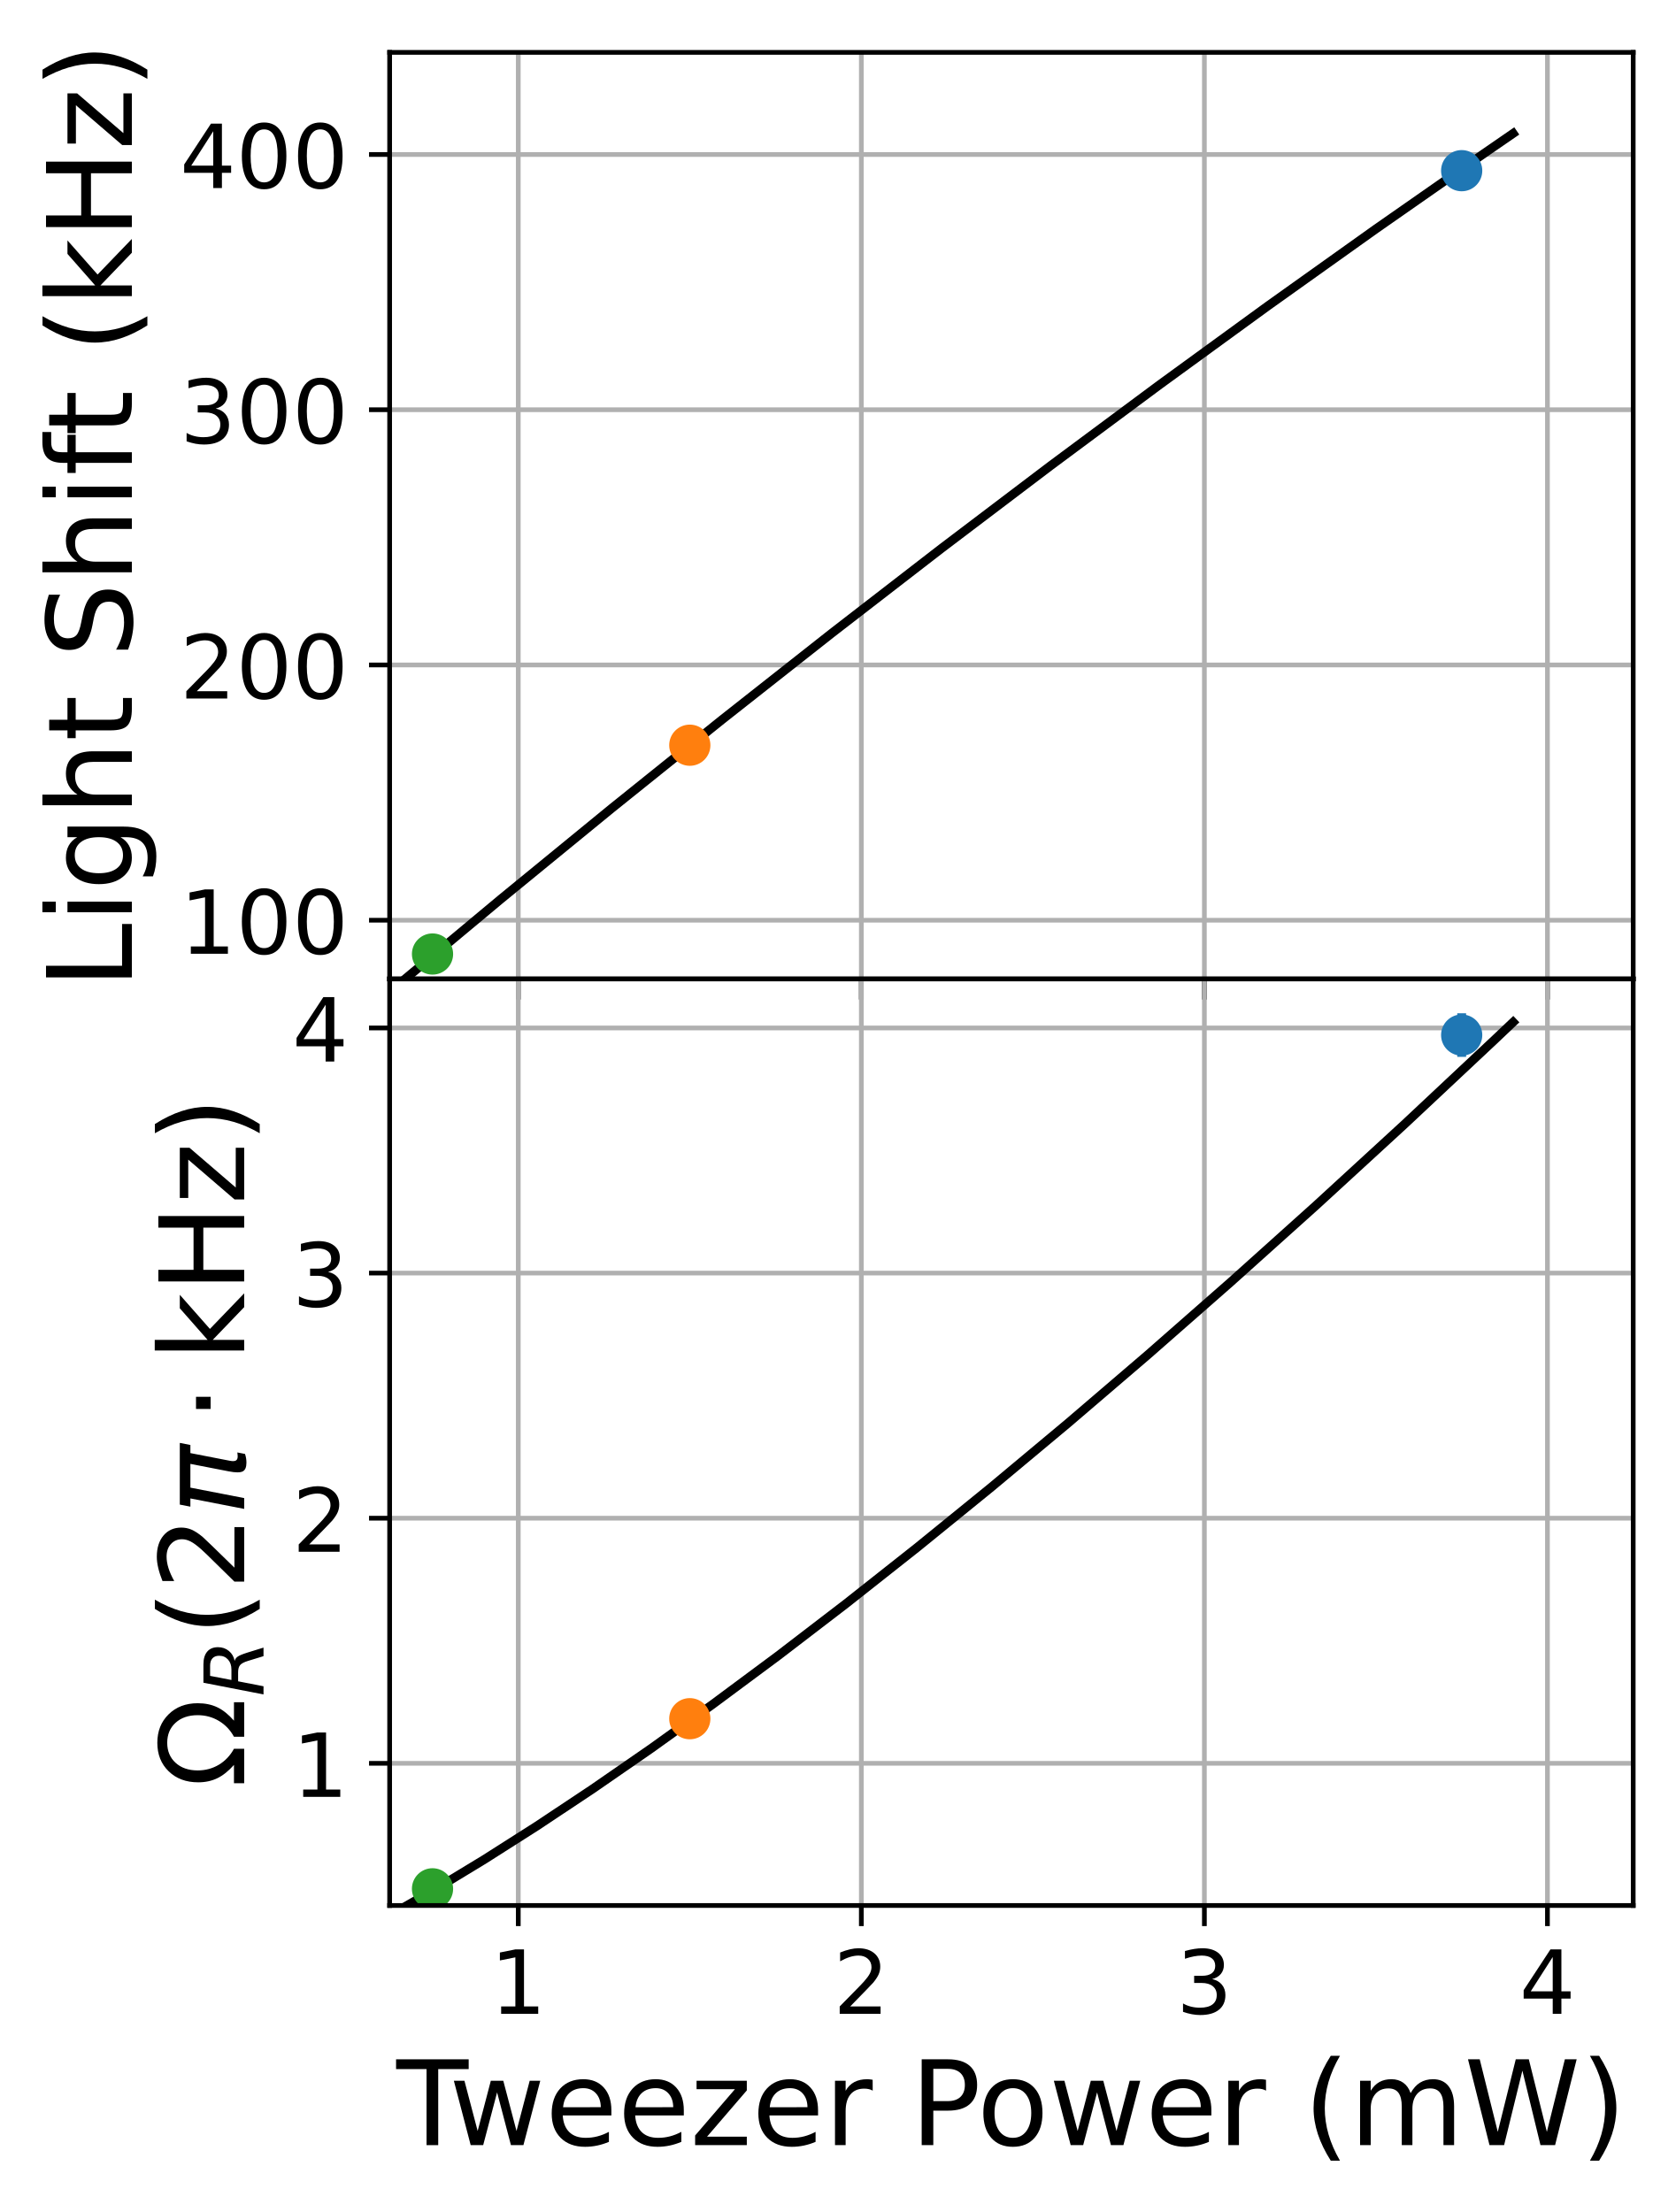
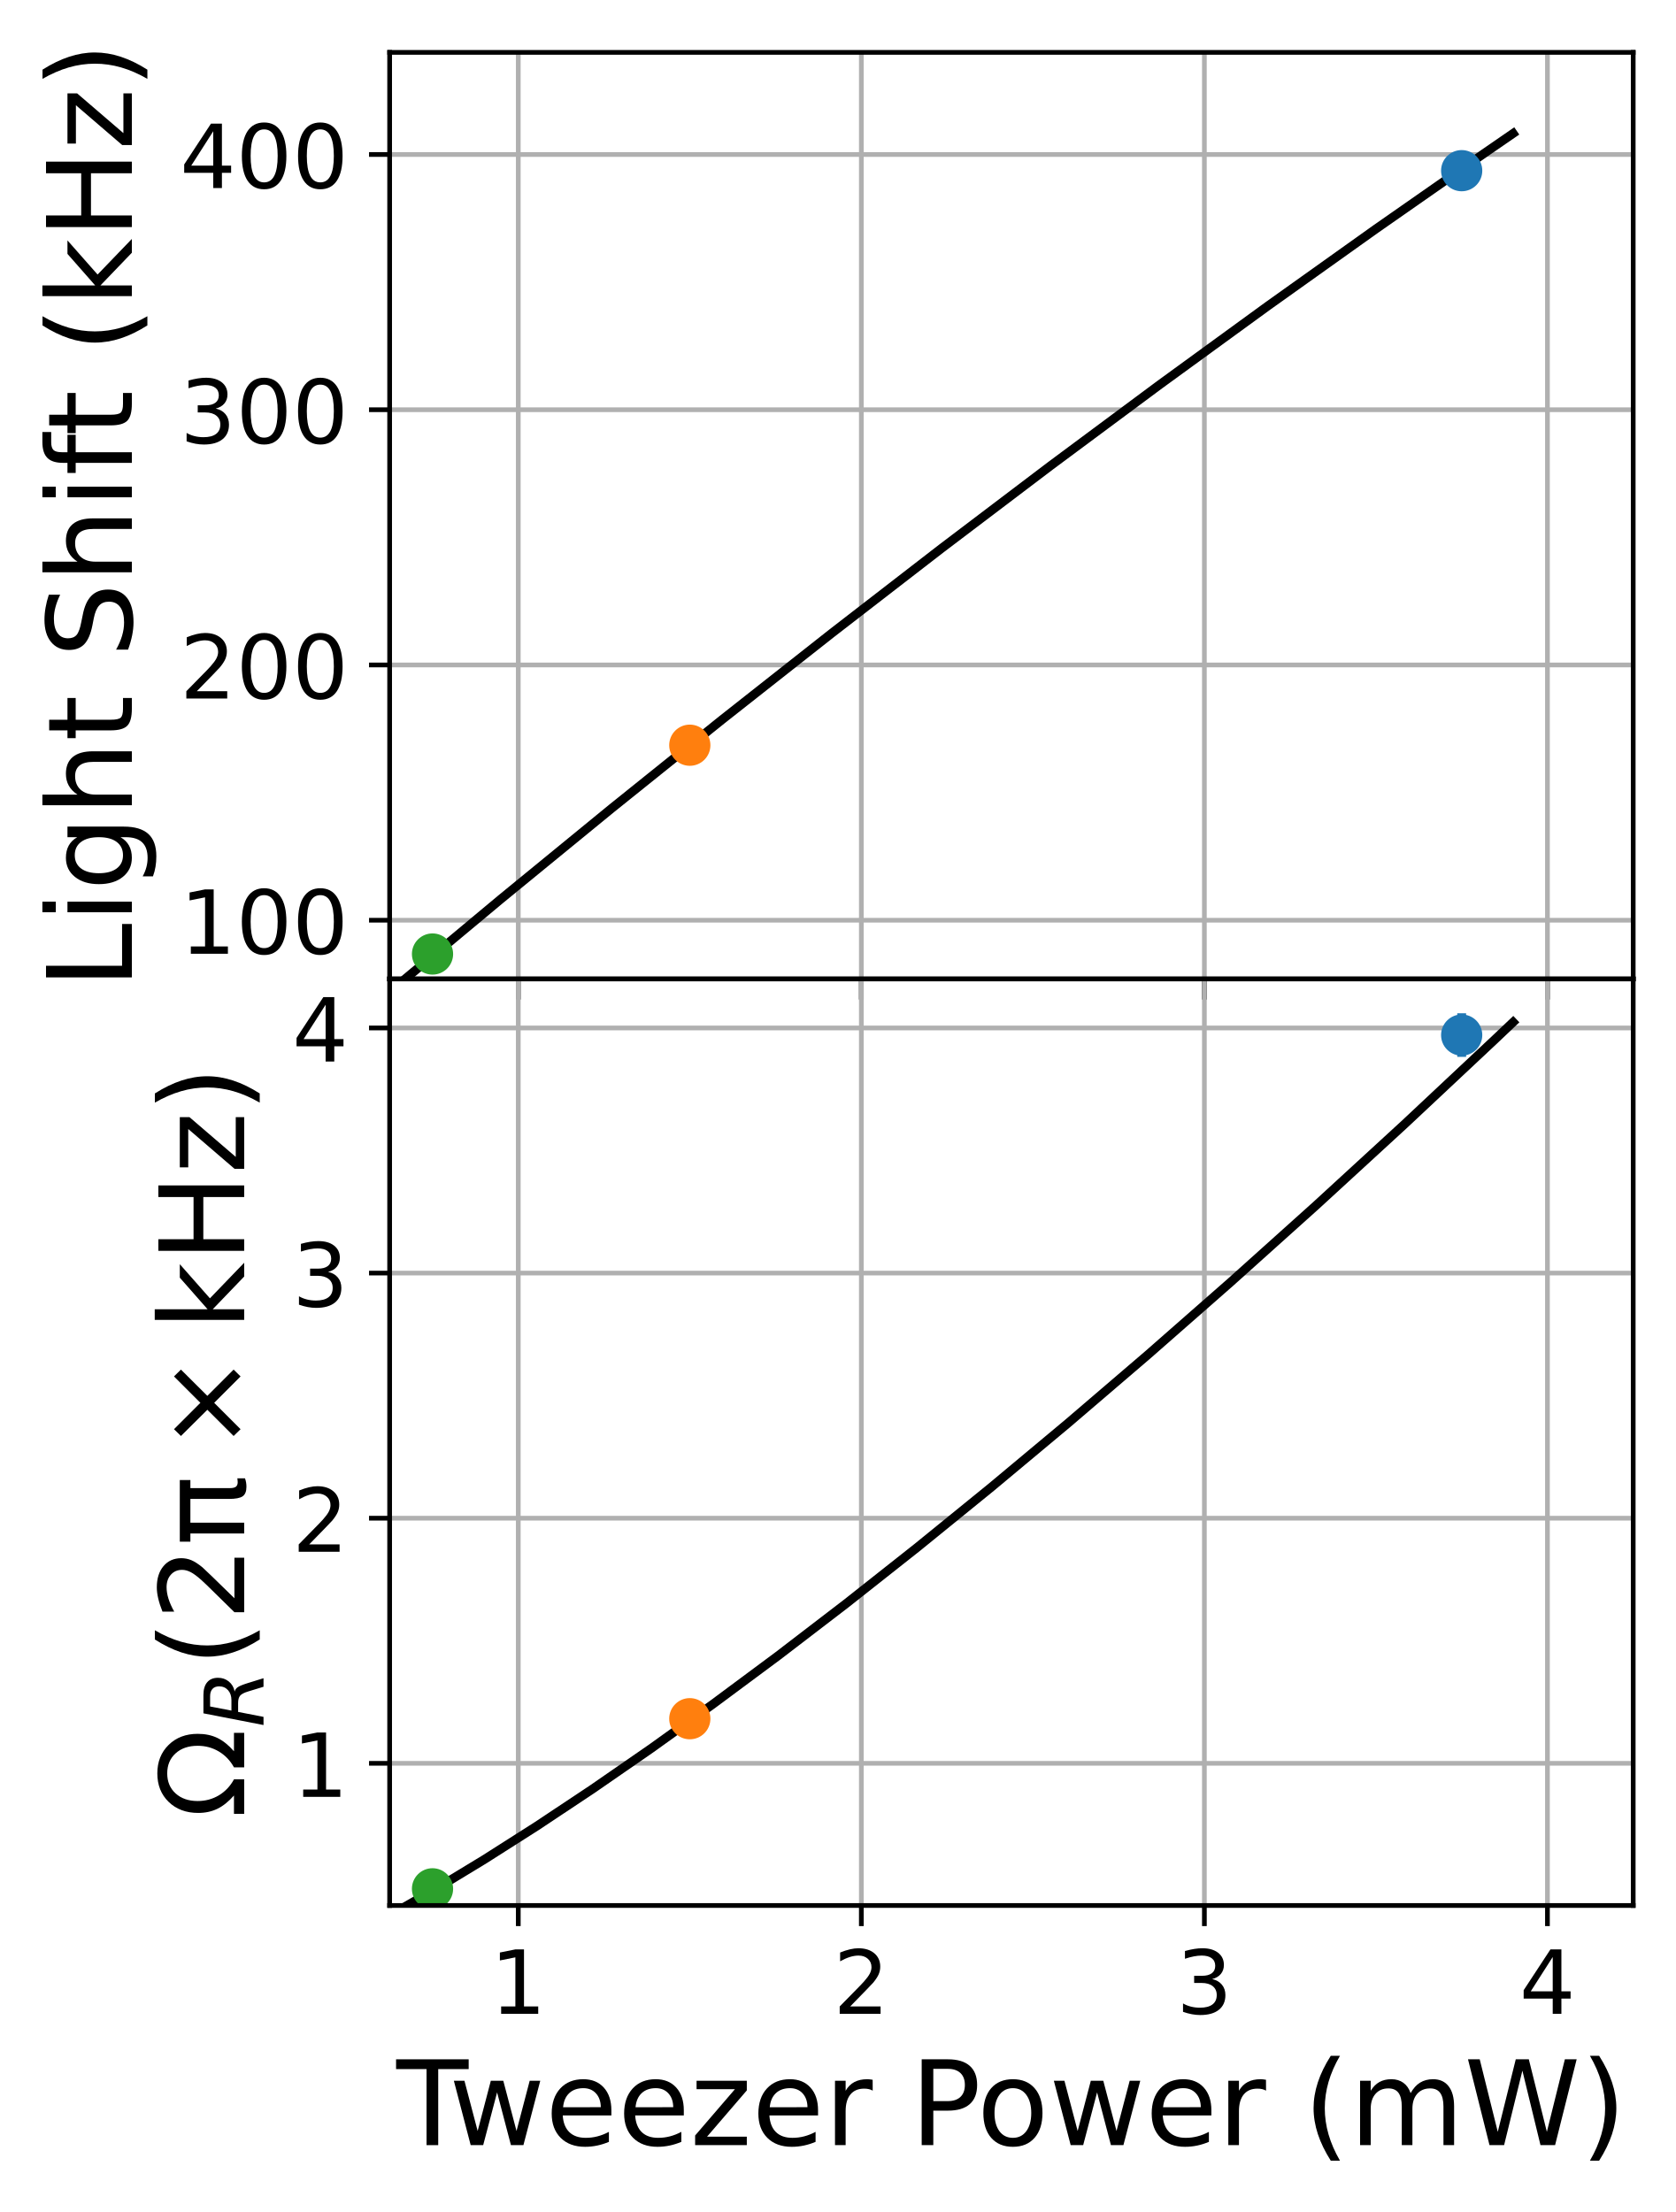
<svg xmlns="http://www.w3.org/2000/svg" xmlns:xlink="http://www.w3.org/1999/xlink" height="375.796pt" version="1.1" viewBox="0 0 284.633 375.796" width="284.633pt">
  <defs>
    <style type="text/css">*{stroke-linecap:butt;stroke-linejoin:round;}</style>
  </defs>
  <g id="figure_1">
    <g id="patch_1">
      <path d="M 0 375.796  L 284.633 375.796  L 284.633 0  L 0 0  z " style="fill:none;" />
    </g>
    <g id="axes_1">
      <g id="patch_2">
        <path d="M 66.188 166.311  L 277.433 166.311  L 277.433 8.899  L 66.188 8.899  z " style="fill:none;" />
      </g>
      <g id="matplotlib.axis_1">
        <g id="xtick_1">
          <g id="line2d_1">
            <path clip-path="url(#p1e17f763c9)" d="M 88.04 166.311  L 88.04 8.899  " style="fill:none;stroke:#b0b0b0;stroke-linecap:square;stroke-width:0.8;" />
          </g>
          <g id="line2d_2">
            <defs>
              <path d="M 0 0  L 0 3.5  " id="m005f0a59be" style="stroke:#000000;stroke-width:0.8;" />
            </defs>
            <g>
              <use style="stroke:#000000;stroke-width:0.8;" x="88.04" xlink:href="#m005f0a59be" y="166.311" />
            </g>
          </g>
        </g>
        <g id="xtick_2">
          <g id="line2d_3">
            <path clip-path="url(#p1e17f763c9)" d="M 146.315 166.311  L 146.315 8.899  " style="fill:none;stroke:#b0b0b0;stroke-linecap:square;stroke-width:0.8;" />
          </g>
          <g id="line2d_4">
            <g>
              <use style="stroke:#000000;stroke-width:0.8;" x="146.315" xlink:href="#m005f0a59be" y="166.311" />
            </g>
          </g>
        </g>
        <g id="xtick_3">
          <g id="line2d_5">
            <path clip-path="url(#p1e17f763c9)" d="M 204.59 166.311  L 204.59 8.899  " style="fill:none;stroke:#b0b0b0;stroke-linecap:square;stroke-width:0.8;" />
          </g>
          <g id="line2d_6">
            <g>
              <use style="stroke:#000000;stroke-width:0.8;" x="204.59" xlink:href="#m005f0a59be" y="166.311" />
            </g>
          </g>
        </g>
        <g id="xtick_4">
          <g id="line2d_7">
            <path clip-path="url(#p1e17f763c9)" d="M 262.864 166.311  L 262.864 8.899  " style="fill:none;stroke:#b0b0b0;stroke-linecap:square;stroke-width:0.8;" />
          </g>
          <g id="line2d_8">
            <g>
              <use style="stroke:#000000;stroke-width:0.8;" x="262.864" xlink:href="#m005f0a59be" y="166.311" />
            </g>
          </g>
        </g>
      </g>
      <g id="matplotlib.axis_2">
        <g id="ytick_1">
          <g id="line2d_9">
            <path clip-path="url(#p1e17f763c9)" d="M 66.188 156.337  L 277.433 156.337  " style="fill:none;stroke:#b0b0b0;stroke-linecap:square;stroke-width:0.8;" />
          </g>
          <g id="line2d_10">
            <defs>
              <path d="M 0 0  L -3.5 0  " id="mc3ce260a5b" style="stroke:#000000;stroke-width:0.8;" />
            </defs>
            <g>
              <use style="stroke:#000000;stroke-width:0.8;" x="66.188" xlink:href="#mc3ce260a5b" y="156.337" />
            </g>
          </g>
          <g id="text_1">
            <g transform="translate(30.55625 162.0357)scale(0.15 -0.15)">
              <defs>
                <path d="M 12.406 8.297  L 28.516 8.297  L 28.516 63.922  L 10.984 60.406  L 10.984 69.391  L 28.422 72.906  L 38.281 72.906  L 38.281 8.297  L 54.391 8.297  L 54.391 0  L 12.406 0  z " id="DejaVuSans-49" />
                <path d="M 31.781 66.406  Q 24.172 66.406 20.328 58.906  Q 16.5 51.422 16.5 36.375  Q 16.5 21.391 20.328 13.891  Q 24.172 6.391 31.781 6.391  Q 39.453 6.391 43.281 13.891  Q 47.125 21.391 47.125 36.375  Q 47.125 51.422 43.281 58.906  Q 39.453 66.406 31.781 66.406  z M 31.781 74.219  Q 44.047 74.219 50.516 64.516  Q 56.984 54.828 56.984 36.375  Q 56.984 17.969 50.516 8.266  Q 44.047 -1.422 31.781 -1.422  Q 19.531 -1.422 13.062 8.266  Q 6.594 17.969 6.594 36.375  Q 6.594 54.828 13.062 64.516  Q 19.531 74.219 31.781 74.219  z " id="DejaVuSans-48" />
              </defs>
              <use xlink:href="#DejaVuSans-49" />
              <use x="63.623" xlink:href="#DejaVuSans-48" />
              <use x="127.246" xlink:href="#DejaVuSans-48" />
            </g>
          </g>
        </g>
        <g id="ytick_2">
          <g id="line2d_11">
            <path clip-path="url(#p1e17f763c9)" d="M 66.188 112.973  L 277.433 112.973  " style="fill:none;stroke:#b0b0b0;stroke-linecap:square;stroke-width:0.8;" />
          </g>
          <g id="line2d_12">
            <g>
              <use style="stroke:#000000;stroke-width:0.8;" x="66.188" xlink:href="#mc3ce260a5b" y="112.973" />
            </g>
          </g>
          <g id="text_2">
            <g transform="translate(30.55625 118.6715)scale(0.15 -0.15)">
              <defs>
                <path d="M 19.188 8.297  L 53.609 8.297  L 53.609 0  L 7.328 0  L 7.328 8.297  Q 12.938 14.109 22.625 23.891  Q 32.328 33.688 34.812 36.531  Q 39.547 41.844 41.422 45.531  Q 43.312 49.219 43.312 52.781  Q 43.312 58.594 39.234 62.25  Q 35.156 65.922 28.609 65.922  Q 23.969 65.922 18.812 64.312  Q 13.672 62.703 7.812 59.422  L 7.812 69.391  Q 13.766 71.781 18.938 73  Q 24.125 74.219 28.422 74.219  Q 39.75 74.219 46.484 68.547  Q 53.219 62.891 53.219 53.422  Q 53.219 48.922 51.531 44.891  Q 49.859 40.875 45.406 35.406  Q 44.188 33.984 37.641 27.219  Q 31.109 20.453 19.188 8.297  z " id="DejaVuSans-50" />
              </defs>
              <use xlink:href="#DejaVuSans-50" />
              <use x="63.623" xlink:href="#DejaVuSans-48" />
              <use x="127.246" xlink:href="#DejaVuSans-48" />
            </g>
          </g>
        </g>
        <g id="ytick_3">
          <g id="line2d_13">
            <path clip-path="url(#p1e17f763c9)" d="M 66.188 69.609  L 277.433 69.609  " style="fill:none;stroke:#b0b0b0;stroke-linecap:square;stroke-width:0.8;" />
          </g>
          <g id="line2d_14">
            <g>
              <use style="stroke:#000000;stroke-width:0.8;" x="66.188" xlink:href="#mc3ce260a5b" y="69.609" />
            </g>
          </g>
          <g id="text_3">
            <g transform="translate(30.55625 75.30739)scale(0.15 -0.15)">
              <defs>
                <path d="M 40.578 39.312  Q 47.656 37.797 51.625 33  Q 55.609 28.219 55.609 21.188  Q 55.609 10.406 48.188 4.484  Q 40.766 -1.422 27.094 -1.422  Q 22.516 -1.422 17.656 -0.516  Q 12.797 0.391 7.625 2.203  L 7.625 11.719  Q 11.719 9.328 16.594 8.109  Q 21.484 6.891 26.812 6.891  Q 36.078 6.891 40.938 10.547  Q 45.797 14.203 45.797 21.188  Q 45.797 27.641 41.281 31.266  Q 36.766 34.906 28.719 34.906  L 20.219 34.906  L 20.219 43.016  L 29.109 43.016  Q 36.375 43.016 40.234 45.922  Q 44.094 48.828 44.094 54.297  Q 44.094 59.906 40.109 62.906  Q 36.141 65.922 28.719 65.922  Q 24.656 65.922 20.016 65.031  Q 15.375 64.156 9.812 62.312  L 9.812 71.094  Q 15.438 72.656 20.344 73.438  Q 25.25 74.219 29.594 74.219  Q 40.828 74.219 47.359 69.109  Q 53.906 64.016 53.906 55.328  Q 53.906 49.266 50.438 45.094  Q 46.969 40.922 40.578 39.312  z " id="DejaVuSans-51" />
              </defs>
              <use xlink:href="#DejaVuSans-51" />
              <use x="63.623" xlink:href="#DejaVuSans-48" />
              <use x="127.246" xlink:href="#DejaVuSans-48" />
            </g>
          </g>
        </g>
        <g id="ytick_4">
          <g id="line2d_15">
            <path clip-path="url(#p1e17f763c9)" d="M 66.188 26.244  L 277.433 26.244  " style="fill:none;stroke:#b0b0b0;stroke-linecap:square;stroke-width:0.8;" />
          </g>
          <g id="line2d_16">
            <g>
              <use style="stroke:#000000;stroke-width:0.8;" x="66.188" xlink:href="#mc3ce260a5b" y="26.244" />
            </g>
          </g>
          <g id="text_4">
            <g transform="translate(30.55625 31.94323)scale(0.15 -0.15)">
              <defs>
                <path d="M 37.797 64.312  L 12.891 25.391  L 37.797 25.391  z M 35.203 72.906  L 47.609 72.906  L 47.609 25.391  L 58.016 25.391  L 58.016 17.188  L 47.609 17.188  L 47.609 0  L 37.797 0  L 37.797 17.188  L 4.891 17.188  L 4.891 26.703  z " id="DejaVuSans-52" />
              </defs>
              <use xlink:href="#DejaVuSans-52" />
              <use x="63.623" xlink:href="#DejaVuSans-48" />
              <use x="127.246" xlink:href="#DejaVuSans-48" />
            </g>
          </g>
        </g>
        <g id="text_5">
          <g transform="translate(22.39688 168.0094)rotate(-90)scale(0.2 -0.2)">
            <defs>
              <path d="M 9.812 72.906  L 19.672 72.906  L 19.672 8.297  L 55.172 8.297  L 55.172 0  L 9.812 0  z " id="DejaVuSans-76" />
              <path d="M 9.422 54.688  L 18.406 54.688  L 18.406 0  L 9.422 0  z M 9.422 75.984  L 18.406 75.984  L 18.406 64.594  L 9.422 64.594  z " id="DejaVuSans-105" />
              <path d="M 45.406 27.984  Q 45.406 37.75 41.375 43.109  Q 37.359 48.484 30.078 48.484  Q 22.859 48.484 18.828 43.109  Q 14.797 37.75 14.797 27.984  Q 14.797 18.266 18.828 12.891  Q 22.859 7.516 30.078 7.516  Q 37.359 7.516 41.375 12.891  Q 45.406 18.266 45.406 27.984  z M 54.391 6.781  Q 54.391 -7.172 48.188 -13.984  Q 42 -20.797 29.203 -20.797  Q 24.469 -20.797 20.266 -20.094  Q 16.062 -19.391 12.109 -17.922  L 12.109 -9.188  Q 16.062 -11.328 19.922 -12.344  Q 23.781 -13.375 27.781 -13.375  Q 36.625 -13.375 41.016 -8.766  Q 45.406 -4.156 45.406 5.172  L 45.406 9.625  Q 42.625 4.781 38.281 2.391  Q 33.938 0 27.875 0  Q 17.828 0 11.672 7.656  Q 5.516 15.328 5.516 27.984  Q 5.516 40.672 11.672 48.328  Q 17.828 56 27.875 56  Q 33.938 56 38.281 53.609  Q 42.625 51.219 45.406 46.391  L 45.406 54.688  L 54.391 54.688  z " id="DejaVuSans-103" />
              <path d="M 54.891 33.016  L 54.891 0  L 45.906 0  L 45.906 32.719  Q 45.906 40.484 42.875 44.328  Q 39.844 48.188 33.797 48.188  Q 26.516 48.188 22.312 43.547  Q 18.109 38.922 18.109 30.906  L 18.109 0  L 9.078 0  L 9.078 75.984  L 18.109 75.984  L 18.109 46.188  Q 21.344 51.125 25.703 53.562  Q 30.078 56 35.797 56  Q 45.219 56 50.047 50.172  Q 54.891 44.344 54.891 33.016  z " id="DejaVuSans-104" />
              <path d="M 18.312 70.219  L 18.312 54.688  L 36.812 54.688  L 36.812 47.703  L 18.312 47.703  L 18.312 18.016  Q 18.312 11.328 20.141 9.422  Q 21.969 7.516 27.594 7.516  L 36.812 7.516  L 36.812 0  L 27.594 0  Q 17.188 0 13.234 3.875  Q 9.281 7.766 9.281 18.016  L 9.281 47.703  L 2.688 47.703  L 2.688 54.688  L 9.281 54.688  L 9.281 70.219  z " id="DejaVuSans-116" />
              <path id="DejaVuSans-32" />
              <path d="M 53.516 70.516  L 53.516 60.891  Q 47.906 63.578 42.922 64.891  Q 37.938 66.219 33.297 66.219  Q 25.25 66.219 20.875 63.094  Q 16.5 59.969 16.5 54.203  Q 16.5 49.359 19.406 46.891  Q 22.312 44.438 30.422 42.922  L 36.375 41.703  Q 47.406 39.594 52.656 34.297  Q 57.906 29 57.906 20.125  Q 57.906 9.516 50.797 4.047  Q 43.703 -1.422 29.984 -1.422  Q 24.812 -1.422 18.969 -0.25  Q 13.141 0.922 6.891 3.219  L 6.891 13.375  Q 12.891 10.016 18.656 8.297  Q 24.422 6.594 29.984 6.594  Q 38.422 6.594 43.016 9.906  Q 47.609 13.234 47.609 19.391  Q 47.609 24.75 44.312 27.781  Q 41.016 30.812 33.5 32.328  L 27.484 33.5  Q 16.453 35.688 11.516 40.375  Q 6.594 45.062 6.594 53.422  Q 6.594 63.094 13.406 68.656  Q 20.219 74.219 32.172 74.219  Q 37.312 74.219 42.625 73.281  Q 47.953 72.359 53.516 70.516  z " id="DejaVuSans-83" />
              <path d="M 37.109 75.984  L 37.109 68.5  L 28.516 68.5  Q 23.688 68.5 21.797 66.547  Q 19.922 64.594 19.922 59.516  L 19.922 54.688  L 34.719 54.688  L 34.719 47.703  L 19.922 47.703  L 19.922 0  L 10.891 0  L 10.891 47.703  L 2.297 47.703  L 2.297 54.688  L 10.891 54.688  L 10.891 58.5  Q 10.891 67.625 15.141 71.797  Q 19.391 75.984 28.609 75.984  z " id="DejaVuSans-102" />
              <path d="M 31 75.875  Q 24.469 64.656 21.281 53.656  Q 18.109 42.672 18.109 31.391  Q 18.109 20.125 21.312 9.062  Q 24.516 -2 31 -13.188  L 23.188 -13.188  Q 15.875 -1.703 12.234 9.375  Q 8.594 20.453 8.594 31.391  Q 8.594 42.281 12.203 53.312  Q 15.828 64.359 23.188 75.875  z " id="DejaVuSans-40" />
              <path d="M 9.078 75.984  L 18.109 75.984  L 18.109 31.109  L 44.922 54.688  L 56.391 54.688  L 27.391 29.109  L 57.625 0  L 45.906 0  L 18.109 26.703  L 18.109 0  L 9.078 0  z " id="DejaVuSans-107" />
              <path d="M 9.812 72.906  L 19.672 72.906  L 19.672 43.016  L 55.516 43.016  L 55.516 72.906  L 65.375 72.906  L 65.375 0  L 55.516 0  L 55.516 34.719  L 19.672 34.719  L 19.672 0  L 9.812 0  z " id="DejaVuSans-72" />
              <path d="M 5.516 54.688  L 48.188 54.688  L 48.188 46.484  L 14.406 7.172  L 48.188 7.172  L 48.188 0  L 4.297 0  L 4.297 8.203  L 38.094 47.516  L 5.516 47.516  z " id="DejaVuSans-122" />
              <path d="M 8.016 75.875  L 15.828 75.875  Q 23.141 64.359 26.781 53.312  Q 30.422 42.281 30.422 31.391  Q 30.422 20.453 26.781 9.375  Q 23.141 -1.703 15.828 -13.188  L 8.016 -13.188  Q 14.5 -2 17.703 9.062  Q 20.906 20.125 20.906 31.391  Q 20.906 42.672 17.703 53.656  Q 14.5 64.656 8.016 75.875  z " id="DejaVuSans-41" />
            </defs>
            <use xlink:href="#DejaVuSans-76" />
            <use x="55.713" xlink:href="#DejaVuSans-105" />
            <use x="83.496" xlink:href="#DejaVuSans-103" />
            <use x="146.973" xlink:href="#DejaVuSans-104" />
            <use x="210.352" xlink:href="#DejaVuSans-116" />
            <use x="249.561" xlink:href="#DejaVuSans-32" />
            <use x="281.348" xlink:href="#DejaVuSans-83" />
            <use x="344.824" xlink:href="#DejaVuSans-104" />
            <use x="408.203" xlink:href="#DejaVuSans-105" />
            <use x="435.986" xlink:href="#DejaVuSans-102" />
            <use x="469.441" xlink:href="#DejaVuSans-116" />
            <use x="508.65" xlink:href="#DejaVuSans-32" />
            <use x="540.438" xlink:href="#DejaVuSans-40" />
            <use x="579.451" xlink:href="#DejaVuSans-107" />
            <use x="637.361" xlink:href="#DejaVuSans-72" />
            <use x="712.557" xlink:href="#DejaVuSans-122" />
            <use x="765.047" xlink:href="#DejaVuSans-41" />
          </g>
        </g>
      </g>
      <g id="LineCollection_1">
        <path clip-path="url(#p1e17f763c9)" d="M 248.296 29.053  L 248.296 28.94  " style="fill:none;stroke:#1f77b4;stroke-width:1.5;" />
      </g>
      <g id="LineCollection_2">
        <path clip-path="url(#p1e17f763c9)" d="M 117.178 126.62  L 117.178 126.588  " style="fill:none;stroke:#ff7f0e;stroke-width:1.5;" />
      </g>
      <g id="LineCollection_3">
        <path clip-path="url(#p1e17f763c9)" d="M 73.472 162.085  L 73.472 162.072  " style="fill:none;stroke:#2ca02c;stroke-width:1.5;" />
      </g>
      <g id="line2d_17">
        <path clip-path="url(#p1e17f763c9)" d="M 66.173 168.515  L 85.059 152.761  L 103.888 137.345  L 122.64 122.279  L 141.315 107.558  L 159.932 93.166  L 178.472 79.113  L 196.954 65.383  L 215.36 51.985  L 233.708 38.905  L 251.998 26.138  L 257.037 22.668  L 257.037 22.668  " style="fill:none;stroke:#000000;stroke-linecap:square;stroke-width:1.5;" />
      </g>
      <g id="line2d_18">
        <defs>
          <path d="M 0 3  C 0.796 3 1.559 2.684 2.121 2.121  C 2.684 1.559 3 0.796 3 0  C 3 -0.796 2.684 -1.559 2.121 -2.121  C 1.559 -2.684 0.796 -3 0 -3  C -0.796 -3 -1.559 -2.684 -2.121 -2.121  C -2.684 -1.559 -3 -0.796 -3 0  C -3 0.796 -2.684 1.559 -2.121 2.121  C -1.559 2.684 -0.796 3 0 3  z " id="mcb2457e3ba" style="stroke:#1f77b4;" />
        </defs>
        <g clip-path="url(#p1e17f763c9)">
          <use style="fill:#1f77b4;stroke:#1f77b4;" x="248.296" xlink:href="#mcb2457e3ba" y="28.996" />
        </g>
      </g>
      <g id="line2d_19">
        <defs>
          <path d="M 0 3  C 0.796 3 1.559 2.684 2.121 2.121  C 2.684 1.559 3 0.796 3 0  C 3 -0.796 2.684 -1.559 2.121 -2.121  C 1.559 -2.684 0.796 -3 0 -3  C -0.796 -3 -1.559 -2.684 -2.121 -2.121  C -2.684 -1.559 -3 -0.796 -3 0  C -3 0.796 -2.684 1.559 -2.121 2.121  C -1.559 2.684 -0.796 3 0 3  z " id="mbbb2a9d153" style="stroke:#ff7f0e;" />
        </defs>
        <g clip-path="url(#p1e17f763c9)">
          <use style="fill:#ff7f0e;stroke:#ff7f0e;" x="117.178" xlink:href="#mbbb2a9d153" y="126.604" />
        </g>
      </g>
      <g id="line2d_20">
        <defs>
          <path d="M 0 3  C 0.796 3 1.559 2.684 2.121 2.121  C 2.684 1.559 3 0.796 3 0  C 3 -0.796 2.684 -1.559 2.121 -2.121  C 1.559 -2.684 0.796 -3 0 -3  C -0.796 -3 -1.559 -2.684 -2.121 -2.121  C -2.684 -1.559 -3 -0.796 -3 0  C -3 0.796 -2.684 1.559 -2.121 2.121  C -1.559 2.684 -0.796 3 0 3  z " id="mbab2358add" style="stroke:#2ca02c;" />
        </defs>
        <g clip-path="url(#p1e17f763c9)">
          <use style="fill:#2ca02c;stroke:#2ca02c;" x="73.472" xlink:href="#mbab2358add" y="162.078" />
        </g>
      </g>
      <g id="patch_3">
        <path d="M 66.188 166.311  L 66.188 8.899  " style="fill:none;stroke:#000000;stroke-linecap:square;stroke-linejoin:miter;stroke-width:0.8;" />
      </g>
      <g id="patch_4">
        <path d="M 277.433 166.311  L 277.433 8.899  " style="fill:none;stroke:#000000;stroke-linecap:square;stroke-linejoin:miter;stroke-width:0.8;" />
      </g>
      <g id="patch_5">
        <path d="M 66.188 166.311  L 277.433 166.311  " style="fill:none;stroke:#000000;stroke-linecap:square;stroke-linejoin:miter;stroke-width:0.8;" />
      </g>
      <g id="patch_6">
        <path d="M 66.188 8.899  L 277.433 8.899  " style="fill:none;stroke:#000000;stroke-linecap:square;stroke-linejoin:miter;stroke-width:0.8;" />
      </g>
    </g>
    <g id="axes_2">
      <g id="patch_7">
        <path d="M 66.188 323.723  L 277.433 323.723  L 277.433 166.311  L 66.188 166.311  z " style="fill:none;" />
      </g>
      <g id="matplotlib.axis_3">
        <g id="xtick_5">
          <g id="line2d_21">
            <path clip-path="url(#p319253ed04)" d="M 88.04 323.723  L 88.04 166.311  " style="fill:none;stroke:#b0b0b0;stroke-linecap:square;stroke-width:0.8;" />
          </g>
          <g id="line2d_22">
            <g>
              <use style="stroke:#000000;stroke-width:0.8;" x="88.04" xlink:href="#m005f0a59be" y="323.723" />
            </g>
          </g>
          <g id="text_6">
            <g transform="translate(83.2686 342.1202)scale(0.15 -0.15)">
              <use xlink:href="#DejaVuSans-49" />
            </g>
          </g>
        </g>
        <g id="xtick_6">
          <g id="line2d_23">
            <path clip-path="url(#p319253ed04)" d="M 146.315 323.723  L 146.315 166.311  " style="fill:none;stroke:#b0b0b0;stroke-linecap:square;stroke-width:0.8;" />
          </g>
          <g id="line2d_24">
            <g>
              <use style="stroke:#000000;stroke-width:0.8;" x="146.315" xlink:href="#m005f0a59be" y="323.723" />
            </g>
          </g>
          <g id="text_7">
            <g transform="translate(141.5432 342.1202)scale(0.15 -0.15)">
              <use xlink:href="#DejaVuSans-50" />
            </g>
          </g>
        </g>
        <g id="xtick_7">
          <g id="line2d_25">
            <path clip-path="url(#p319253ed04)" d="M 204.59 323.723  L 204.59 166.311  " style="fill:none;stroke:#b0b0b0;stroke-linecap:square;stroke-width:0.8;" />
          </g>
          <g id="line2d_26">
            <g>
              <use style="stroke:#000000;stroke-width:0.8;" x="204.59" xlink:href="#m005f0a59be" y="323.723" />
            </g>
          </g>
          <g id="text_8">
            <g transform="translate(199.8178 342.1202)scale(0.15 -0.15)">
              <use xlink:href="#DejaVuSans-51" />
            </g>
          </g>
        </g>
        <g id="xtick_8">
          <g id="line2d_27">
            <path clip-path="url(#p319253ed04)" d="M 262.864 323.723  L 262.864 166.311  " style="fill:none;stroke:#b0b0b0;stroke-linecap:square;stroke-width:0.8;" />
          </g>
          <g id="line2d_28">
            <g>
              <use style="stroke:#000000;stroke-width:0.8;" x="262.864" xlink:href="#m005f0a59be" y="323.723" />
            </g>
          </g>
          <g id="text_9">
            <g transform="translate(258.0924 342.1202)scale(0.15 -0.15)">
              <use xlink:href="#DejaVuSans-52" />
            </g>
          </g>
        </g>
        <g id="text_10">
          <g transform="translate(67.33989 364.4366)scale(0.2 -0.2)">
            <defs>
              <path d="M -0.297 72.906  L 61.375 72.906  L 61.375 64.594  L 35.5 64.594  L 35.5 0  L 25.594 0  L 25.594 64.594  L -0.297 64.594  z " id="DejaVuSans-84" />
              <path d="M 4.203 54.688  L 13.188 54.688  L 24.422 12.016  L 35.594 54.688  L 46.188 54.688  L 57.422 12.016  L 68.609 54.688  L 77.594 54.688  L 63.281 0  L 52.688 0  L 40.922 44.828  L 29.109 0  L 18.5 0  z " id="DejaVuSans-119" />
              <path d="M 56.203 29.594  L 56.203 25.203  L 14.891 25.203  Q 15.484 15.922 20.484 11.062  Q 25.484 6.203 34.422 6.203  Q 39.594 6.203 44.453 7.469  Q 49.312 8.734 54.109 11.281  L 54.109 2.781  Q 49.266 0.734 44.188 -0.344  Q 39.109 -1.422 33.891 -1.422  Q 20.797 -1.422 13.156 6.188  Q 5.516 13.812 5.516 26.812  Q 5.516 40.234 12.766 48.109  Q 20.016 56 32.328 56  Q 43.359 56 49.781 48.891  Q 56.203 41.797 56.203 29.594  z M 47.219 32.234  Q 47.125 39.594 43.094 43.984  Q 39.062 48.391 32.422 48.391  Q 24.906 48.391 20.391 44.141  Q 15.875 39.891 15.188 32.172  z " id="DejaVuSans-101" />
              <path d="M 41.109 46.297  Q 39.594 47.172 37.812 47.578  Q 36.031 48 33.891 48  Q 26.266 48 22.188 43.047  Q 18.109 38.094 18.109 28.812  L 18.109 0  L 9.078 0  L 9.078 54.688  L 18.109 54.688  L 18.109 46.188  Q 20.953 51.172 25.484 53.578  Q 30.031 56 36.531 56  Q 37.453 56 38.578 55.875  Q 39.703 55.766 41.062 55.516  z " id="DejaVuSans-114" />
              <path d="M 19.672 64.797  L 19.672 37.406  L 32.078 37.406  Q 38.969 37.406 42.719 40.969  Q 46.484 44.531 46.484 51.125  Q 46.484 57.672 42.719 61.234  Q 38.969 64.797 32.078 64.797  z M 9.812 72.906  L 32.078 72.906  Q 44.344 72.906 50.609 67.359  Q 56.891 61.812 56.891 51.125  Q 56.891 40.328 50.609 34.812  Q 44.344 29.297 32.078 29.297  L 19.672 29.297  L 19.672 0  L 9.812 0  z " id="DejaVuSans-80" />
              <path d="M 30.609 48.391  Q 23.391 48.391 19.188 42.75  Q 14.984 37.109 14.984 27.297  Q 14.984 17.484 19.156 11.844  Q 23.344 6.203 30.609 6.203  Q 37.797 6.203 41.984 11.859  Q 46.188 17.531 46.188 27.297  Q 46.188 37.016 41.984 42.703  Q 37.797 48.391 30.609 48.391  z M 30.609 56  Q 42.328 56 49.016 48.375  Q 55.719 40.766 55.719 27.297  Q 55.719 13.875 49.016 6.219  Q 42.328 -1.422 30.609 -1.422  Q 18.844 -1.422 12.172 6.219  Q 5.516 13.875 5.516 27.297  Q 5.516 40.766 12.172 48.375  Q 18.844 56 30.609 56  z " id="DejaVuSans-111" />
              <path d="M 52 44.188  Q 55.375 50.25 60.062 53.125  Q 64.75 56 71.094 56  Q 79.641 56 84.281 50.016  Q 88.922 44.047 88.922 33.016  L 88.922 0  L 79.891 0  L 79.891 32.719  Q 79.891 40.578 77.094 44.375  Q 74.312 48.188 68.609 48.188  Q 61.625 48.188 57.562 43.547  Q 53.516 38.922 53.516 30.906  L 53.516 0  L 44.484 0  L 44.484 32.719  Q 44.484 40.625 41.703 44.406  Q 38.922 48.188 33.109 48.188  Q 26.219 48.188 22.156 43.531  Q 18.109 38.875 18.109 30.906  L 18.109 0  L 9.078 0  L 9.078 54.688  L 18.109 54.688  L 18.109 46.188  Q 21.188 51.219 25.484 53.609  Q 29.781 56 35.688 56  Q 41.656 56 45.828 52.969  Q 50 49.953 52 44.188  z " id="DejaVuSans-109" />
              <path d="M 3.328 72.906  L 13.281 72.906  L 28.609 11.281  L 43.891 72.906  L 54.984 72.906  L 70.312 11.281  L 85.594 72.906  L 95.609 72.906  L 77.297 0  L 64.891 0  L 49.516 63.281  L 33.984 0  L 21.578 0  z " id="DejaVuSans-87" />
            </defs>
            <use xlink:href="#DejaVuSans-84" />
            <use x="44.584" xlink:href="#DejaVuSans-119" />
            <use x="126.371" xlink:href="#DejaVuSans-101" />
            <use x="187.895" xlink:href="#DejaVuSans-101" />
            <use x="249.418" xlink:href="#DejaVuSans-122" />
            <use x="301.908" xlink:href="#DejaVuSans-101" />
            <use x="363.432" xlink:href="#DejaVuSans-114" />
            <use x="404.545" xlink:href="#DejaVuSans-32" />
            <use x="436.332" xlink:href="#DejaVuSans-80" />
            <use x="493.01" xlink:href="#DejaVuSans-111" />
            <use x="554.191" xlink:href="#DejaVuSans-119" />
            <use x="635.979" xlink:href="#DejaVuSans-101" />
            <use x="697.502" xlink:href="#DejaVuSans-114" />
            <use x="738.615" xlink:href="#DejaVuSans-32" />
            <use x="770.402" xlink:href="#DejaVuSans-40" />
            <use x="809.416" xlink:href="#DejaVuSans-109" />
            <use x="906.828" xlink:href="#DejaVuSans-87" />
            <use x="1005.705" xlink:href="#DejaVuSans-41" />
          </g>
        </g>
      </g>
      <g id="matplotlib.axis_4">
        <g id="ytick_5">
          <g id="line2d_29">
            <path clip-path="url(#p319253ed04)" d="M 66.188 299.569  L 277.433 299.569  " style="fill:none;stroke:#b0b0b0;stroke-linecap:square;stroke-width:0.8;" />
          </g>
          <g id="line2d_30">
            <g>
              <use style="stroke:#000000;stroke-width:0.8;" x="66.188" xlink:href="#mc3ce260a5b" y="299.569" />
            </g>
          </g>
          <g id="text_11">
            <g transform="translate(49.64375 305.2682)scale(0.15 -0.15)">
              <use xlink:href="#DejaVuSans-49" />
            </g>
          </g>
        </g>
        <g id="ytick_6">
          <g id="line2d_31">
            <path clip-path="url(#p319253ed04)" d="M 66.188 257.926  L 277.433 257.926  " style="fill:none;stroke:#b0b0b0;stroke-linecap:square;stroke-width:0.8;" />
          </g>
          <g id="line2d_32">
            <g>
              <use style="stroke:#000000;stroke-width:0.8;" x="66.188" xlink:href="#mc3ce260a5b" y="257.926" />
            </g>
          </g>
          <g id="text_12">
            <g transform="translate(49.64375 263.6249)scale(0.15 -0.15)">
              <use xlink:href="#DejaVuSans-50" />
            </g>
          </g>
        </g>
        <g id="ytick_7">
          <g id="line2d_33">
            <path clip-path="url(#p319253ed04)" d="M 66.188 216.283  L 277.433 216.283  " style="fill:none;stroke:#b0b0b0;stroke-linecap:square;stroke-width:0.8;" />
          </g>
          <g id="line2d_34">
            <g>
              <use style="stroke:#000000;stroke-width:0.8;" x="66.188" xlink:href="#mc3ce260a5b" y="216.283" />
            </g>
          </g>
          <g id="text_13">
            <g transform="translate(49.64375 221.9815)scale(0.15 -0.15)">
              <use xlink:href="#DejaVuSans-51" />
            </g>
          </g>
        </g>
        <g id="ytick_8">
          <g id="line2d_35">
            <path clip-path="url(#p319253ed04)" d="M 66.188 174.639  L 277.433 174.639  " style="fill:none;stroke:#b0b0b0;stroke-linecap:square;stroke-width:0.8;" />
          </g>
          <g id="line2d_36">
            <g>
              <use style="stroke:#000000;stroke-width:0.8;" x="66.188" xlink:href="#mc3ce260a5b" y="174.639" />
            </g>
          </g>
          <g id="text_14">
            <g transform="translate(49.64375 180.3381)scale(0.15 -0.15)">
              <use xlink:href="#DejaVuSans-52" />
            </g>
          </g>
        </g>
        <g id="text_15">
-           <g transform="translate(41.48438 303.7166)rotate(-90)scale(0.2 -0.2)">
+           <g transform="translate(41.48438 308.9166)rotate(-90)scale(0.2 -0.2)">
            <defs>
              <path d="M 72.609 8.688  L 72.609 0  L 43.312 0  L 43.312 8.688  Q 51.953 13.422 56.781 21.531  Q 61.625 29.641 61.625 39.5  Q 61.625 51.219 55.172 58.297  Q 48.734 65.375 38.188 65.375  Q 27.641 65.375 21.172 58.266  Q 14.703 51.172 14.703 39.5  Q 14.703 29.641 19.531 21.531  Q 24.422 13.422 33.109 8.688  L 33.109 0  L 3.812 0  L 3.812 8.688  L 19.391 8.688  Q 11.672 15.484 8.109 22.75  Q 4.594 30.031 4.594 39.016  Q 4.594 54.547 13.969 64.156  Q 23.297 73.781 38.188 73.781  Q 52.984 73.781 62.406 64.156  Q 71.781 54.594 71.781 39.5  Q 71.781 30.031 68.312 22.797  Q 64.844 15.578 56.984 8.688  z " id="DejaVuSans-937" />
              <path d="M 25.203 64.797  L 20.219 38.922  L 32.906 38.922  Q 40.375 38.922 44.984 43.047  Q 49.609 47.172 49.609 53.812  Q 49.609 59.125 46.5 61.953  Q 43.406 64.797 37.594 64.797  z M 43.312 35.016  Q 46.438 34.281 48.516 31.391  Q 50.594 28.516 53.328 19.922  L 59.516 0  L 49.125 0  L 43.406 18.703  Q 41.219 25.922 38.328 28.359  Q 35.453 30.812 29.5 30.812  L 18.609 30.812  L 12.594 0  L 2.688 0  L 16.891 72.906  L 39.109 72.906  Q 49.219 72.906 54.609 68.328  Q 60.016 63.766 60.016 55.172  Q 60.016 47.562 55.422 41.984  Q 50.828 36.422 43.312 35.016  z " id="DejaVuSans-Oblique-82" />
-               <path d="M 9.125 54.688  L 61.531 54.688  L 59.766 45.703  L 52.875 45.703  L 46.344 12.109  Q 45.656 8.594 46.578 7.031  Q 47.469 5.516 50.141 5.516  Q 50.875 5.516 51.953 5.672  Q 53.078 5.766 53.422 5.812  L 52.156 -0.688  Q 50.344 -1.312 48.484 -1.609  Q 46.578 -1.906 44.781 -1.906  Q 38.922 -1.906 37.312 1.266  Q 35.688 4.5 37.359 13.094  L 43.703 45.703  L 23.531 45.703  L 14.656 0  L 5.469 0  L 14.359 45.703  L 7.375 45.703  z " id="DejaVuSans-Oblique-960" />
-               <path d="M 10.688 40.922  L 21 40.922  L 21 28.516  L 10.688 28.516  z " id="DejaVuSans-8901" />
+               <path d="M 3.609 54.688  L 56 54.688  L 56 45.703  L 49.125 45.703  L 49.125 12.109  Q 49.125 8.594 50.312 7.047  Q 51.516 5.516 54.203 5.516  Q 54.938 5.516 56 5.641  Q 57.078 5.766 57.422 5.812  L 57.422 -0.688  Q 55.719 -1.312 53.906 -1.609  Q 52.094 -1.906 50.297 -1.906  Q 44.438 -1.906 42.188 1.297  Q 39.938 4.5 39.938 13.094  L 39.938 45.703  L 19.781 45.703  L 19.781 0  L 10.594 0  L 10.594 45.703  L 3.609 45.703  z " id="DejaVuSans-960" />
+               <path d="M 70.125 53.719  L 47.797 31.297  L 70.125 8.984  L 64.312 3.078  L 41.891 25.484  L 19.484 3.078  L 13.719 8.984  L 35.984 31.297  L 13.719 53.719  L 19.484 59.625  L 41.891 37.203  L 64.312 59.625  z " id="DejaVuSans-215" />
            </defs>
            <use transform="translate(0 0.015625)" xlink:href="#DejaVuSans-937" />
            <use transform="translate(77.37305 -16.39062)scale(0.7)" xlink:href="#DejaVuSans-Oblique-82" />
            <use transform="translate(128.7451 0.015625)" xlink:href="#DejaVuSans-40" />
            <use transform="translate(167.7588 0.015625)" xlink:href="#DejaVuSans-50" />
-             <use transform="translate(231.3818 0.015625)" xlink:href="#DejaVuSans-Oblique-960" />
-             <use transform="translate(311.0693 0.015625)" xlink:href="#DejaVuSans-8901" />
-             <use transform="translate(362.3389 0.015625)" xlink:href="#DejaVuSans-107" />
-             <use transform="translate(420.249 0.015625)" xlink:href="#DejaVuSans-72" />
-             <use transform="translate(495.4443 0.015625)" xlink:href="#DejaVuSans-122" />
-             <use transform="translate(547.9346 0.015625)" xlink:href="#DejaVuSans-41" />
+             <use transform="translate(231.3818 0.015625)" xlink:href="#DejaVuSans-960" />
+             <use transform="translate(311.0693 0.015625)" xlink:href="#DejaVuSans-215" />
+             <use transform="translate(414.3408 0.015625)" xlink:href="#DejaVuSans-107" />
+             <use transform="translate(472.251 0.015625)" xlink:href="#DejaVuSans-72" />
+             <use transform="translate(547.4463 0.015625)" xlink:href="#DejaVuSans-122" />
+             <use transform="translate(599.9365 0.015625)" xlink:href="#DejaVuSans-41" />
          </g>
        </g>
      </g>
      <g id="LineCollection_4">
        <path clip-path="url(#p319253ed04)" d="M 248.296 179.553  L 248.296 172.141  " style="fill:none;stroke:#1f77b4;stroke-width:1.5;" />
      </g>
      <g id="LineCollection_5">
        <path clip-path="url(#p319253ed04)" d="M 117.178 293.365  L 117.178 290.616  " style="fill:none;stroke:#ff7f0e;stroke-width:1.5;" />
      </g>
      <g id="LineCollection_6">
        <path clip-path="url(#p319253ed04)" d="M 73.472 321.515  L 73.472 320.266  " style="fill:none;stroke:#2ca02c;stroke-width:1.5;" />
      </g>
      <g id="line2d_37">
        <path clip-path="url(#p319253ed04)" d="M 66.173 325.431  L 73.924 320.969  L 82.251 315.915  L 91.156 310.248  L 100.599 303.971  L 110.6 297.054  L 121.12 289.504  L 132.16 281.306  L 143.719 272.443  L 155.797 262.899  L 168.375 252.674  L 181.434 241.77  L 194.993 230.156  L 209.032 217.835  L 223.553 204.795  L 238.554 191.022  L 254.017 176.521  L 257.037 173.655  L 257.037 173.655  " style="fill:none;stroke:#000000;stroke-linecap:square;stroke-width:1.5;" />
      </g>
      <g id="line2d_38">
        <g clip-path="url(#p319253ed04)">
          <use style="fill:#1f77b4;stroke:#1f77b4;" x="248.296" xlink:href="#mcb2457e3ba" y="175.847" />
        </g>
      </g>
      <g id="line2d_39">
        <g clip-path="url(#p319253ed04)">
          <use style="fill:#ff7f0e;stroke:#ff7f0e;" x="117.178" xlink:href="#mbbb2a9d153" y="291.99" />
        </g>
      </g>
      <g id="line2d_40">
        <g clip-path="url(#p319253ed04)">
          <use style="fill:#2ca02c;stroke:#2ca02c;" x="73.472" xlink:href="#mbab2358add" y="320.891" />
        </g>
      </g>
      <g id="patch_8">
        <path d="M 66.188 323.723  L 66.188 166.311  " style="fill:none;stroke:#000000;stroke-linecap:square;stroke-linejoin:miter;stroke-width:0.8;" />
      </g>
      <g id="patch_9">
        <path d="M 277.433 323.723  L 277.433 166.311  " style="fill:none;stroke:#000000;stroke-linecap:square;stroke-linejoin:miter;stroke-width:0.8;" />
      </g>
      <g id="patch_10">
        <path d="M 66.188 323.723  L 277.433 323.723  " style="fill:none;stroke:#000000;stroke-linecap:square;stroke-linejoin:miter;stroke-width:0.8;" />
      </g>
      <g id="patch_11">
        <path d="M 66.188 166.311  L 277.433 166.311  " style="fill:none;stroke:#000000;stroke-linecap:square;stroke-linejoin:miter;stroke-width:0.8;" />
      </g>
    </g>
  </g>
  <defs>
    <clipPath id="p1e17f763c9">
      <rect height="157.412" width="211.245" x="66.188" y="8.899" />
    </clipPath>
    <clipPath id="p319253ed04">
      <rect height="157.412" width="211.245" x="66.188" y="166.311" />
    </clipPath>
  </defs>
</svg>
